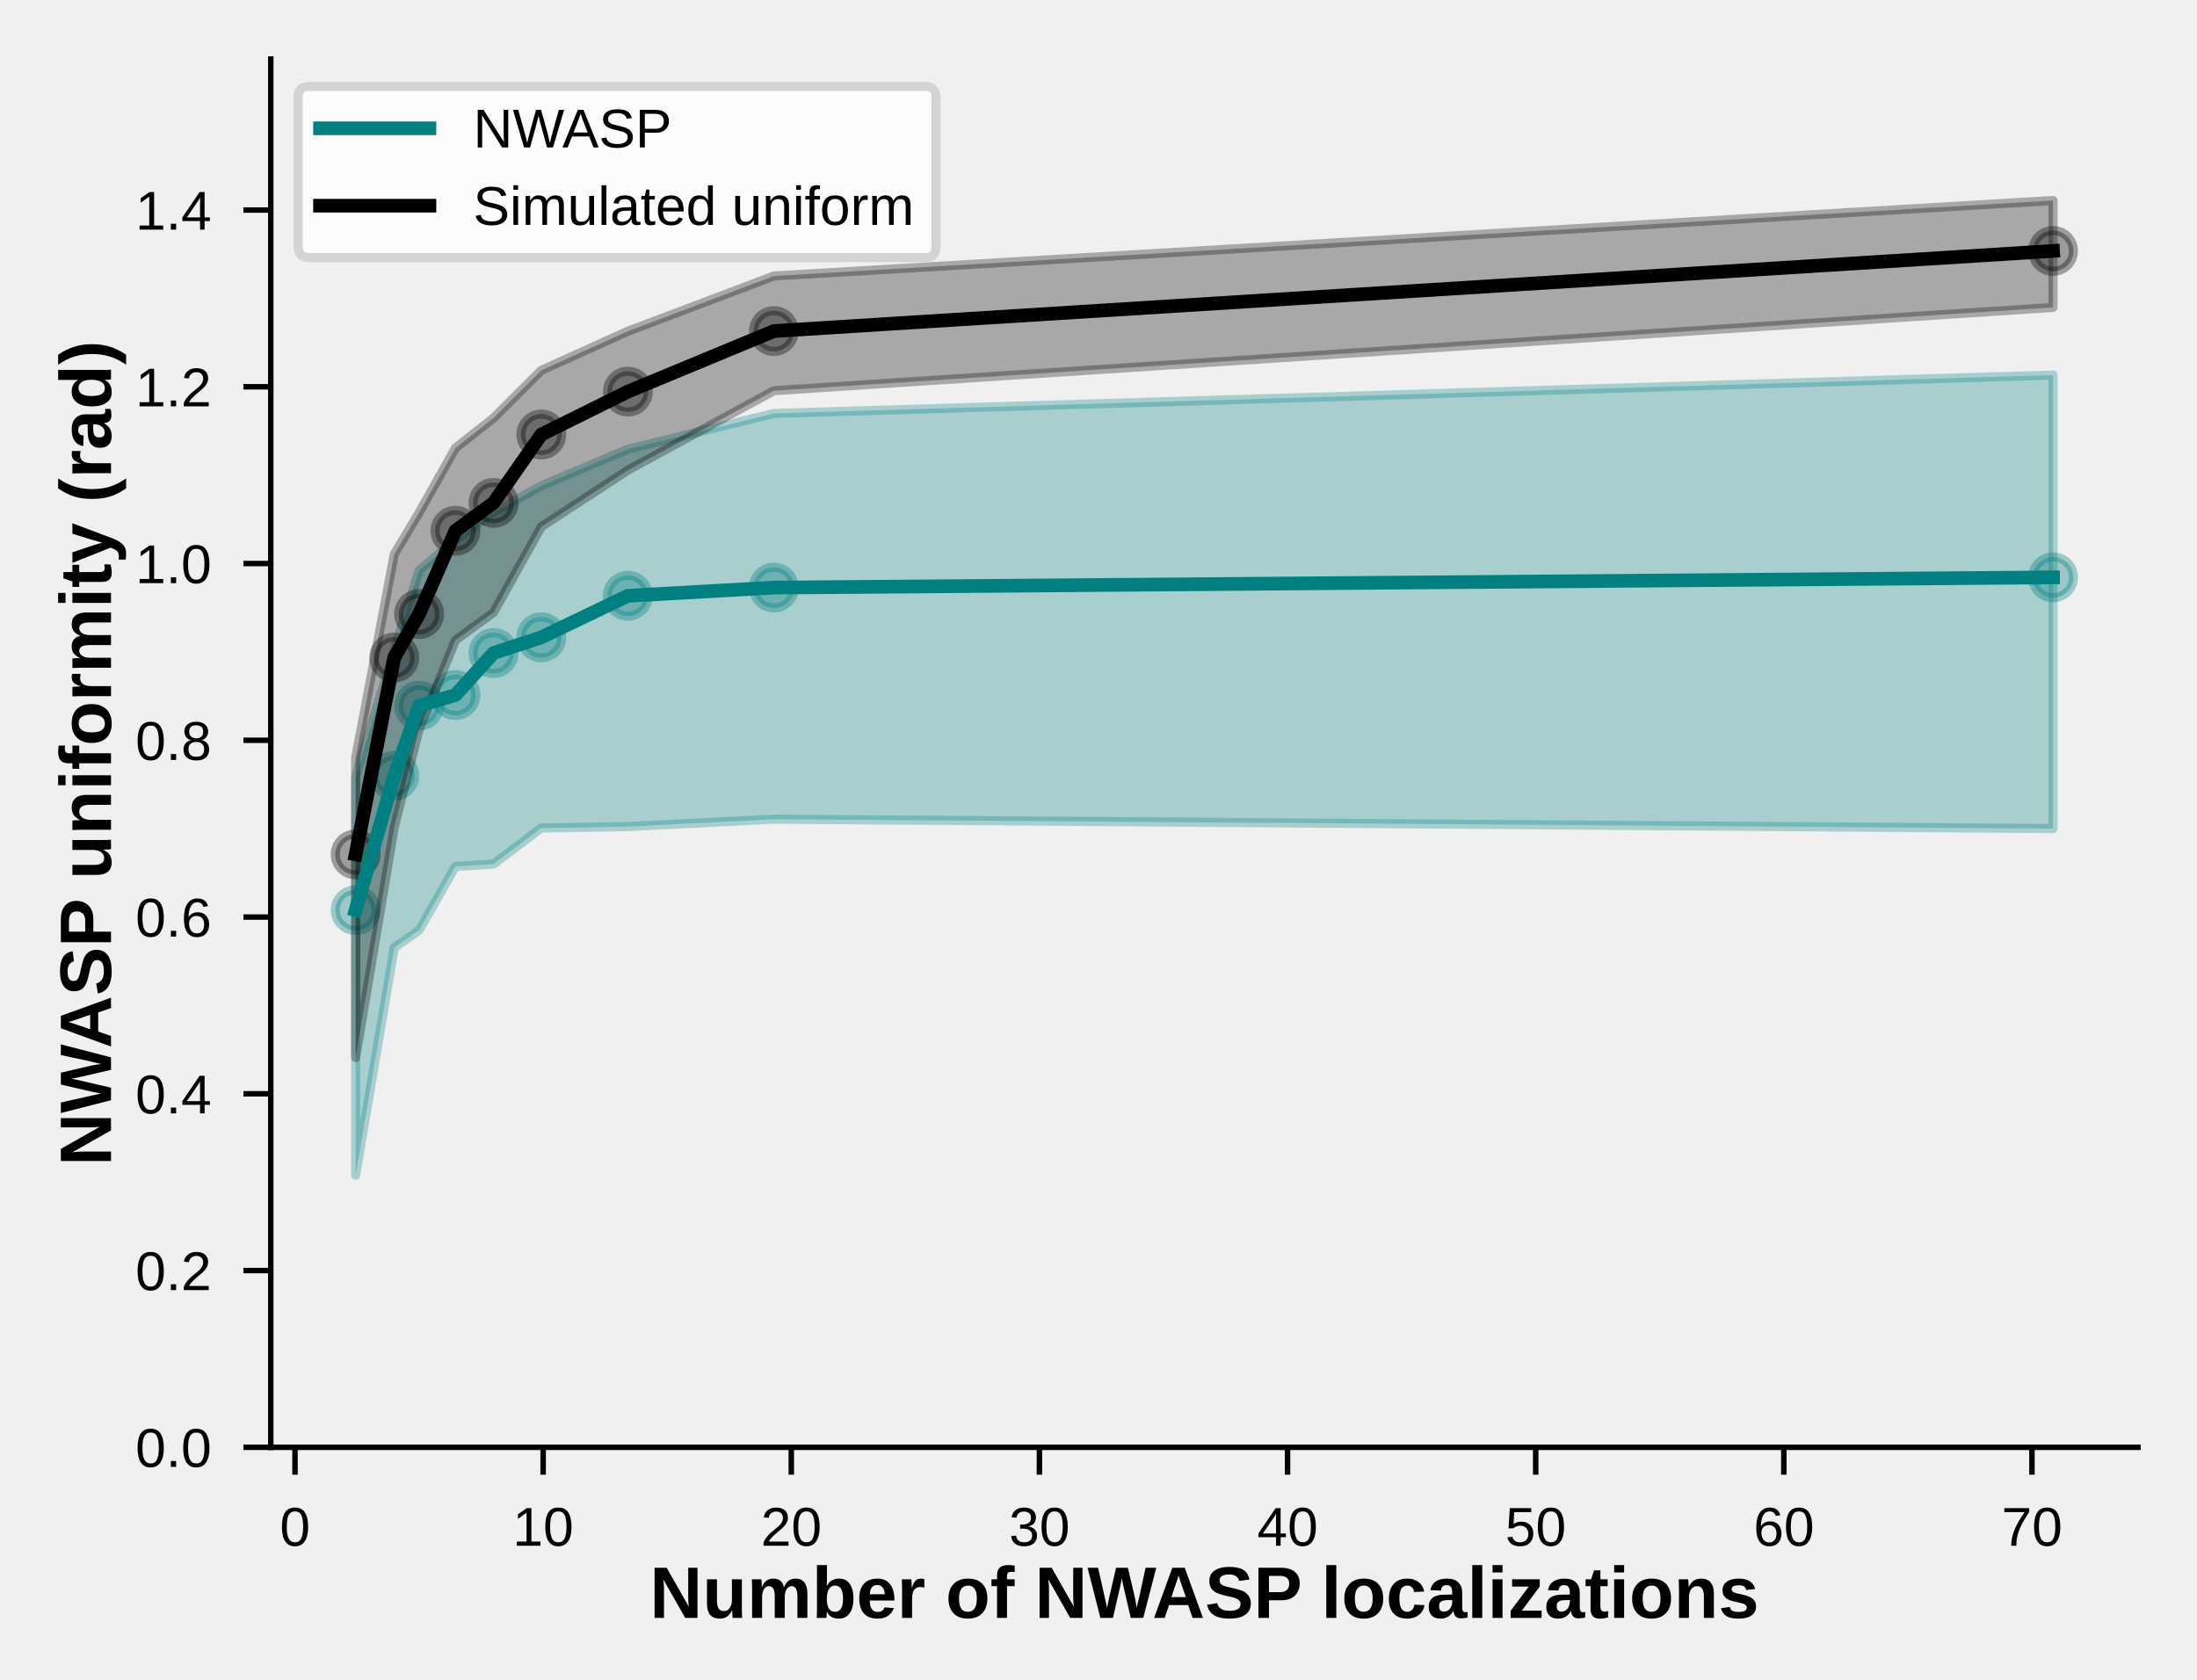
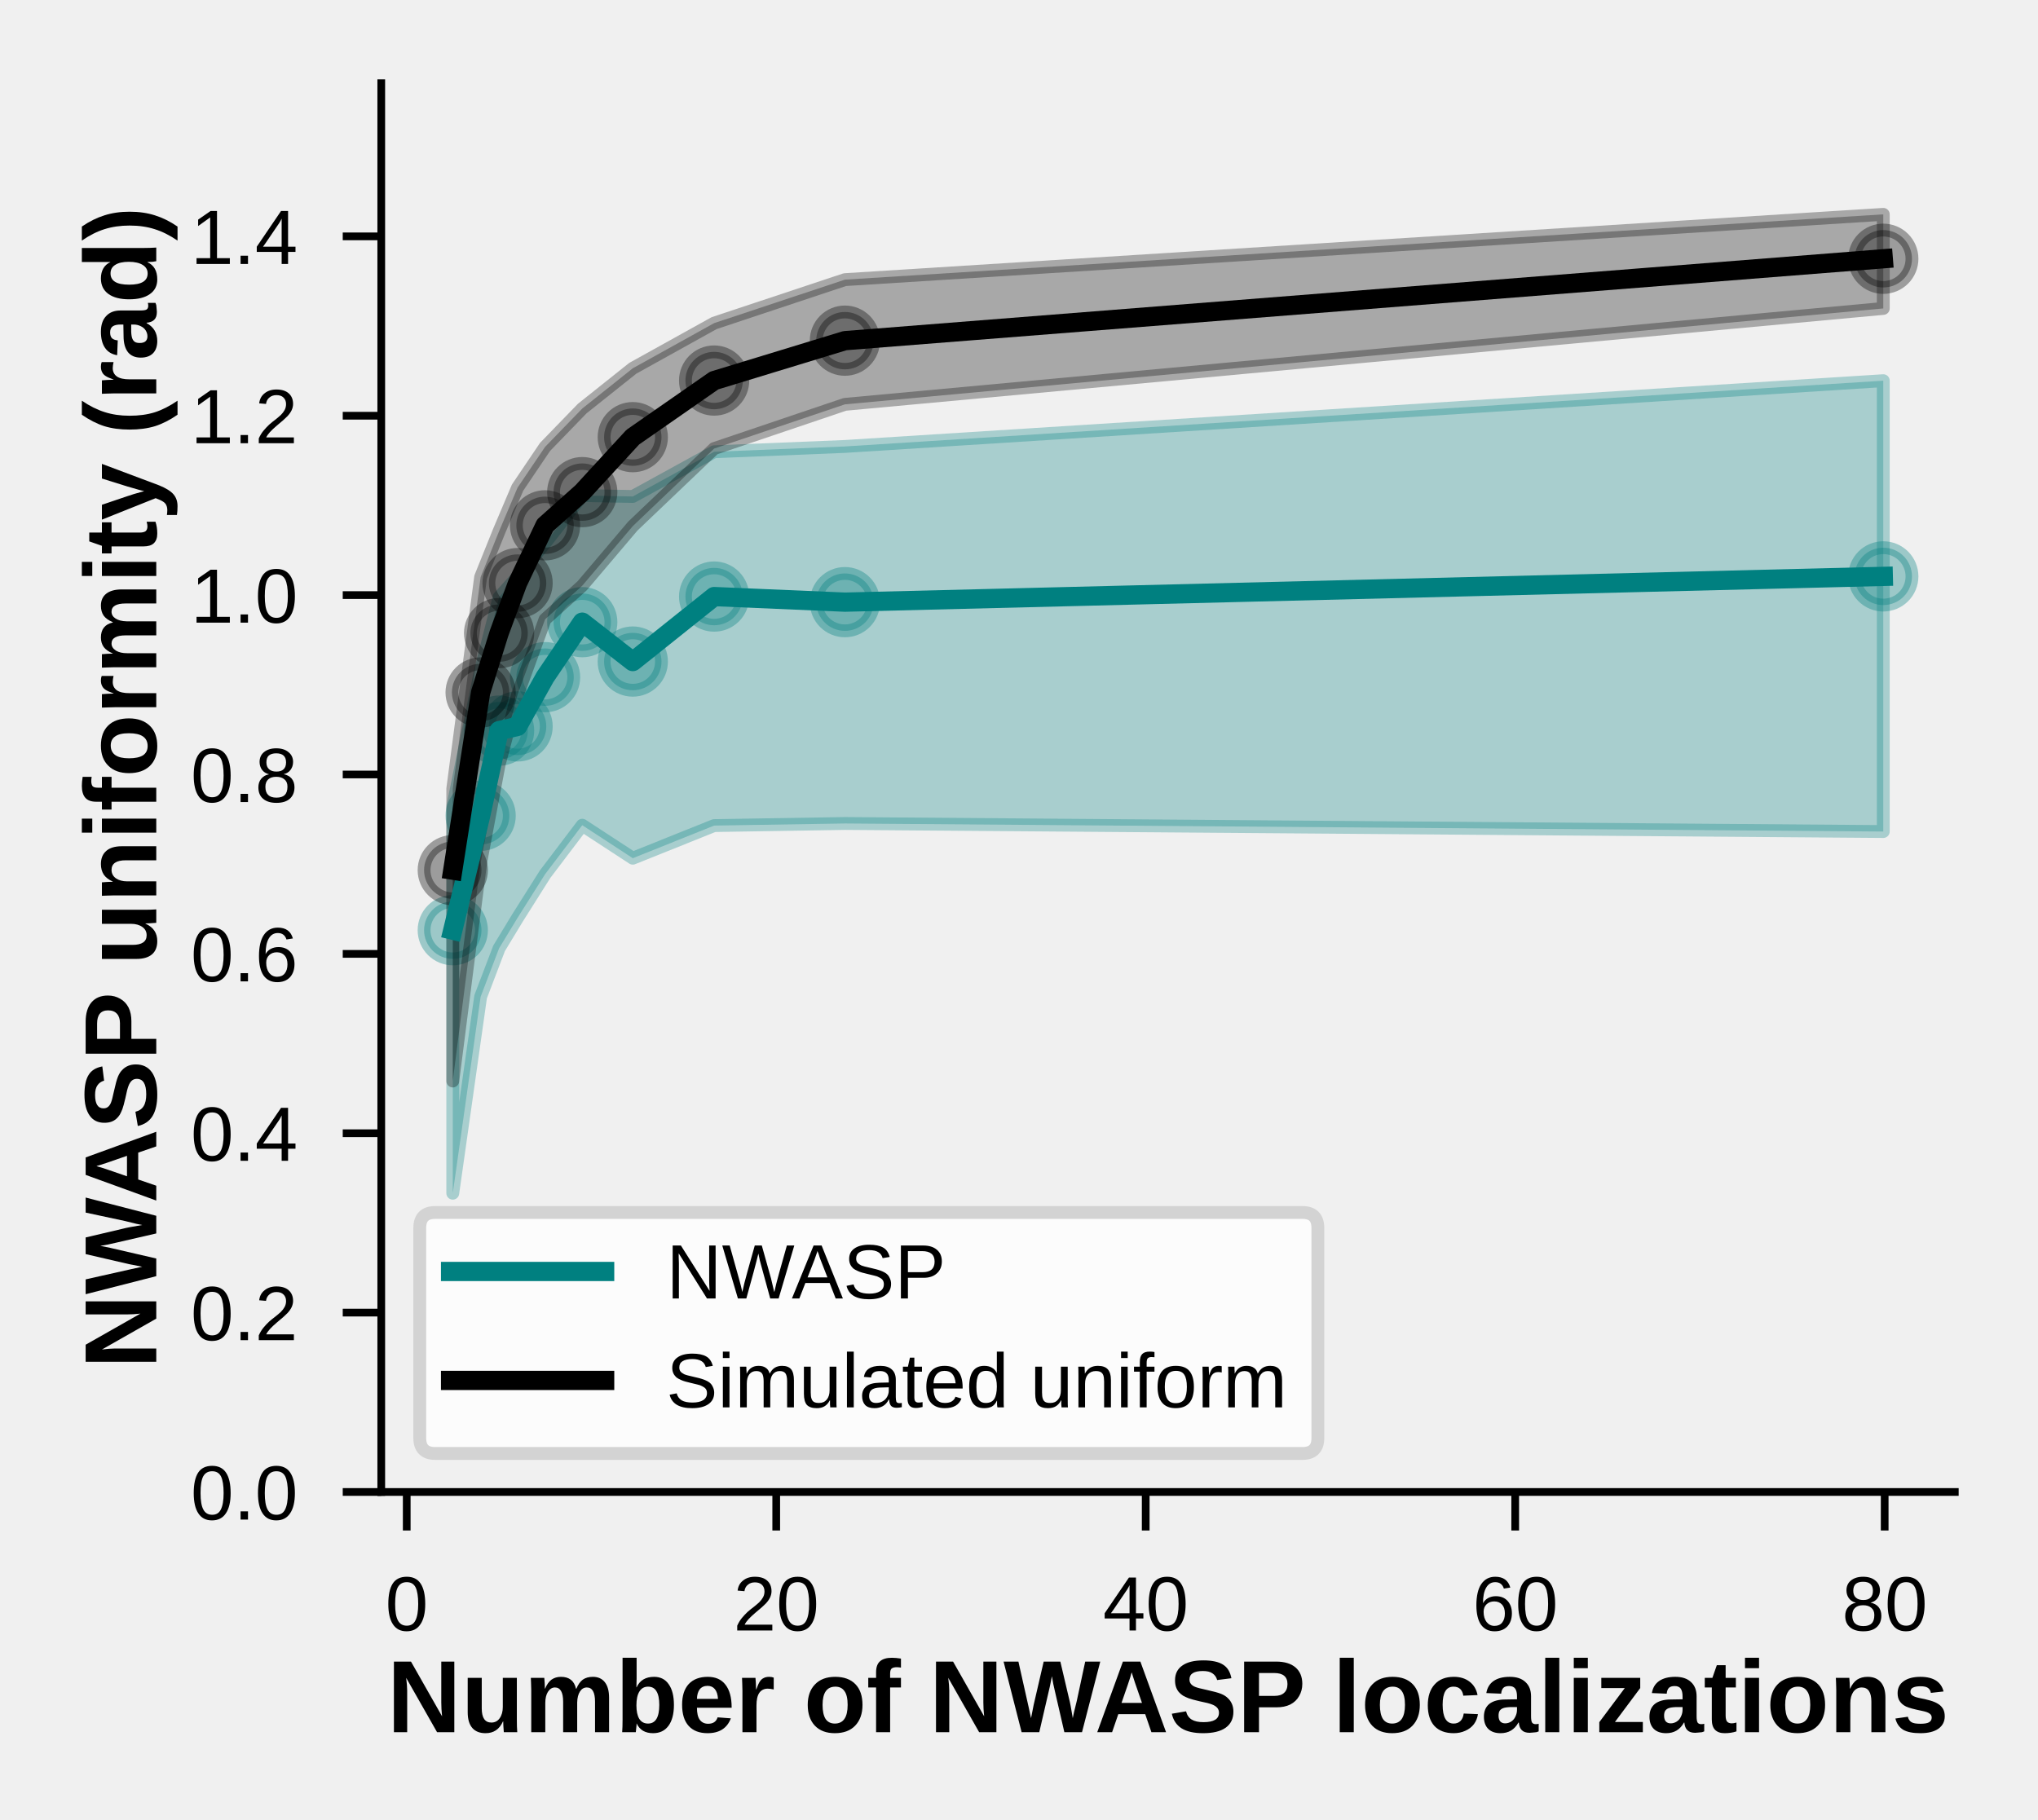
- <svg xmlns="http://www.w3.org/2000/svg" xmlns:xlink="http://www.w3.org/1999/xlink" width="240.945pt" height="184.252pt" viewBox="0 0 240.945 184.252" version="1.1">
+ <svg xmlns="http://www.w3.org/2000/svg" xmlns:xlink="http://www.w3.org/1999/xlink" width="158.74pt" height="141.732pt" viewBox="0 0 158.74 141.732" version="1.1">
  <defs>
    <style type="text/css">*{stroke-linejoin: round; stroke-linecap: butt}</style>
  </defs>
  <g id="figure_1">
    <g id="patch_1">
-       <path d="M 0 184.252  L 240.945 184.252  L 240.945 0  L 0 0  L 0 184.252  z " style="fill: none" />
+       <path d="M 0 141.732  L 158.74 141.732  L 158.74 0  L 0 0  L 0 141.732  z " style="fill: none" />
    </g>
    <g id="axes_1">
      <g id="patch_2">
-         <path d="M 29.696 158.752  L 234.465 158.752  L 234.465 6.48  L 29.696 6.48  L 29.696 158.752  z " style="fill: none" />
+         <path d="M 29.696 116.232  L 152.26 116.232  L 152.26 6.48  L 29.696 6.48  L 29.696 116.232  z " style="fill: none" />
      </g>
      <g id="FillBetweenPolyCollection_1">
        <defs>
-           <path id="mb37e6a9f84" d="M 39.004 -99.044  L 39.004 -55.343  L 43.24 -80.311  L 45.961 -82.211  L 49.949 -89.218  L 54.125 -89.473  L 59.365 -93.428  L 68.862 -93.59  L 84.873 -94.398  L 225.157 -93.365  L 225.157 -143.113  L 225.157 -143.113  L 84.873 -138.905  L 68.862 -134.987  L 59.365 -130.968  L 54.125 -128.031  L 49.949 -125.028  L 45.961 -121.69  L 43.24 -112.982  L 39.004 -99.044  z " style="stroke: #008080; stroke-opacity: 0.3" />
-         </defs>
-         <g clip-path="url(#p8cb80487a8)">
-           <use xlink:href="#mb37e6a9f84" x="0" y="184.252" style="fill: #008080; fill-opacity: 0.3; stroke: #008080; stroke-opacity: 0.3" />
+           <path id="m8ec7599bc5" d="M 35.267 -78.912  L 35.267 -48.774  L 37.436 -64.079  L 38.875 -67.855  L 40.314 -70.23  L 42.454 -73.621  L 45.352 -77.444  L 49.288 -74.873  L 55.624 -77.415  L 65.81 -77.579  L 146.689 -76.951  L 146.689 -112.076  L 146.689 -112.076  L 65.81 -106.952  L 55.624 -106.537  L 49.288 -103.055  L 45.352 -103.126  L 42.454 -99.413  L 40.314 -96.808  L 38.875 -95.212  L 37.436 -89.532  L 35.267 -78.912  z " style="stroke: #008080; stroke-opacity: 0.3" />
+         </defs>
+         <g clip-path="url(#pa4271da100)">
+           <use xlink:href="#m8ec7599bc5" x="0" y="141.732" style="fill: #008080; fill-opacity: 0.3; stroke: #008080; stroke-opacity: 0.3" />
        </g>
      </g>
      <g id="PathCollection_1">
        <defs>
-           <path id="mfd923f2691" d="M 0 2.236  C 0.593 2.236 1.162 2 1.581 1.581  C 2 1.162 2.236 0.593 2.236 0  C 2.236 -0.593 2 -1.162 1.581 -1.581  C 1.162 -2 0.593 -2.236 0 -2.236  C -0.593 -2.236 -1.162 -2 -1.581 -1.581  C -2 -1.162 -2.236 -0.593 -2.236 0  C -2.236 0.593 -2 1.162 -1.581 1.581  C -1.162 2 -0.593 2.236 0 2.236  z " style="stroke: #008080; stroke-opacity: 0.35" />
-         </defs>
-         <g clip-path="url(#p8cb80487a8)">
-           <use xlink:href="#mfd923f2691" x="39.004" y="99.827" style="fill: #008080; fill-opacity: 0.35; stroke: #008080; stroke-opacity: 0.35" />
-           <use xlink:href="#mfd923f2691" x="43.24" y="85.088" style="fill: #008080; fill-opacity: 0.35; stroke: #008080; stroke-opacity: 0.35" />
-           <use xlink:href="#mfd923f2691" x="45.961" y="77.405" style="fill: #008080; fill-opacity: 0.35; stroke: #008080; stroke-opacity: 0.35" />
-           <use xlink:href="#mfd923f2691" x="49.949" y="76.239" style="fill: #008080; fill-opacity: 0.35; stroke: #008080; stroke-opacity: 0.35" />
-           <use xlink:href="#mfd923f2691" x="54.125" y="71.628" style="fill: #008080; fill-opacity: 0.35; stroke: #008080; stroke-opacity: 0.35" />
-           <use xlink:href="#mfd923f2691" x="59.365" y="69.906" style="fill: #008080; fill-opacity: 0.35; stroke: #008080; stroke-opacity: 0.35" />
-           <use xlink:href="#mfd923f2691" x="68.862" y="65.348" style="fill: #008080; fill-opacity: 0.35; stroke: #008080; stroke-opacity: 0.35" />
-           <use xlink:href="#mfd923f2691" x="84.873" y="64.451" style="fill: #008080; fill-opacity: 0.35; stroke: #008080; stroke-opacity: 0.35" />
-           <use xlink:href="#mfd923f2691" x="225.157" y="63.33" style="fill: #008080; fill-opacity: 0.35; stroke: #008080; stroke-opacity: 0.35" />
+           <path id="mc84f0aac7d" d="M 0 2.236  C 0.593 2.236 1.162 2 1.581 1.581  C 2 1.162 2.236 0.593 2.236 0  C 2.236 -0.593 2 -1.162 1.581 -1.581  C 1.162 -2 0.593 -2.236 0 -2.236  C -0.593 -2.236 -1.162 -2 -1.581 -1.581  C -2 -1.162 -2.236 -0.593 -2.236 0  C -2.236 0.593 -2 1.162 -1.581 1.581  C -1.162 2 -0.593 2.236 0 2.236  z " style="stroke: #008080; stroke-opacity: 0.35" />
+         </defs>
+         <g clip-path="url(#pa4271da100)">
+           <use xlink:href="#mc84f0aac7d" x="35.267" y="72.466" style="fill: #008080; fill-opacity: 0.35; stroke: #008080; stroke-opacity: 0.35" />
+           <use xlink:href="#mc84f0aac7d" x="37.436" y="63.552" style="fill: #008080; fill-opacity: 0.35; stroke: #008080; stroke-opacity: 0.35" />
+           <use xlink:href="#mc84f0aac7d" x="38.875" y="56.919" style="fill: #008080; fill-opacity: 0.35; stroke: #008080; stroke-opacity: 0.35" />
+           <use xlink:href="#mc84f0aac7d" x="40.314" y="56.59" style="fill: #008080; fill-opacity: 0.35; stroke: #008080; stroke-opacity: 0.35" />
+           <use xlink:href="#mc84f0aac7d" x="42.454" y="52.754" style="fill: #008080; fill-opacity: 0.35; stroke: #008080; stroke-opacity: 0.35" />
+           <use xlink:href="#mc84f0aac7d" x="45.352" y="48.47" style="fill: #008080; fill-opacity: 0.35; stroke: #008080; stroke-opacity: 0.35" />
+           <use xlink:href="#mc84f0aac7d" x="49.288" y="51.538" style="fill: #008080; fill-opacity: 0.35; stroke: #008080; stroke-opacity: 0.35" />
+           <use xlink:href="#mc84f0aac7d" x="55.624" y="46.475" style="fill: #008080; fill-opacity: 0.35; stroke: #008080; stroke-opacity: 0.35" />
+           <use xlink:href="#mc84f0aac7d" x="65.81" y="46.91" style="fill: #008080; fill-opacity: 0.35; stroke: #008080; stroke-opacity: 0.35" />
+           <use xlink:href="#mc84f0aac7d" x="146.689" y="44.903" style="fill: #008080; fill-opacity: 0.35; stroke: #008080; stroke-opacity: 0.35" />
        </g>
      </g>
      <g id="FillBetweenPolyCollection_2">
        <defs>
-           <path id="m20b15d4776" d="M 39.004 -101.11  L 39.004 -68.257  L 43.24 -93.536  L 45.961 -104.244  L 49.949 -114.028  L 54.125 -117.07  L 59.365 -126.468  L 68.862 -132.68  L 84.873 -141.398  L 225.157 -150.53  L 225.157 -162.259  L 225.157 -162.259  L 84.873 -153.98  L 68.862 -147.92  L 59.365 -143.632  L 54.125 -138.404  L 49.949 -135.108  L 45.961 -128.018  L 43.24 -123.467  L 39.004 -101.11  z " style="stroke: #000000; stroke-opacity: 0.3" />
-         </defs>
-         <g clip-path="url(#p8cb80487a8)">
-           <use xlink:href="#m20b15d4776" x="0" y="184.252" style="fill-opacity: 0.3; stroke: #000000; stroke-opacity: 0.3" />
+           <path id="m4d9ac87cf8" d="M 35.267 -80.295  L 35.267 -57.516  L 37.436 -74.514  L 38.875 -82.162  L 40.314 -87.621  L 42.454 -93.48  L 45.352 -96.105  L 49.288 -100.745  L 55.624 -106.787  L 65.81 -110.231  L 146.689 -117.703  L 146.689 -125.033  L 146.689 -125.033  L 65.81 -119.947  L 55.624 -116.559  L 49.288 -113.042  L 45.352 -109.905  L 42.454 -106.915  L 40.314 -103.744  L 38.875 -100.352  L 37.436 -96.776  L 35.267 -80.295  z " style="stroke: #000000; stroke-opacity: 0.3" />
+         </defs>
+         <g clip-path="url(#pa4271da100)">
+           <use xlink:href="#m4d9ac87cf8" x="0" y="141.732" style="fill-opacity: 0.3; stroke: #000000; stroke-opacity: 0.3" />
        </g>
      </g>
      <g id="PathCollection_2">
        <defs>
-           <path id="mb29d5f62b3" d="M 0 2.236  C 0.593 2.236 1.162 2 1.581 1.581  C 2 1.162 2.236 0.593 2.236 0  C 2.236 -0.593 2 -1.162 1.581 -1.581  C 1.162 -2 0.593 -2.236 0 -2.236  C -0.593 -2.236 -1.162 -2 -1.581 -1.581  C -2 -1.162 -2.236 -0.593 -2.236 0  C -2.236 0.593 -2 1.162 -1.581 1.581  C -1.162 2 -0.593 2.236 0 2.236  z " style="stroke: #000000; stroke-opacity: 0.35" />
-         </defs>
-         <g clip-path="url(#p8cb80487a8)">
-           <use xlink:href="#mb29d5f62b3" x="39.004" y="93.714" style="fill-opacity: 0.35; stroke: #000000; stroke-opacity: 0.35" />
-           <use xlink:href="#mb29d5f62b3" x="43.24" y="72.119" style="fill-opacity: 0.35; stroke: #000000; stroke-opacity: 0.35" />
-           <use xlink:href="#mb29d5f62b3" x="45.961" y="67.353" style="fill-opacity: 0.35; stroke: #000000; stroke-opacity: 0.35" />
-           <use xlink:href="#mb29d5f62b3" x="49.949" y="58.219" style="fill-opacity: 0.35; stroke: #000000; stroke-opacity: 0.35" />
-           <use xlink:href="#mb29d5f62b3" x="54.125" y="55.158" style="fill-opacity: 0.35; stroke: #000000; stroke-opacity: 0.35" />
-           <use xlink:href="#mb29d5f62b3" x="59.365" y="47.661" style="fill-opacity: 0.35; stroke: #000000; stroke-opacity: 0.35" />
-           <use xlink:href="#mb29d5f62b3" x="68.862" y="42.954" style="fill-opacity: 0.35; stroke: #000000; stroke-opacity: 0.35" />
-           <use xlink:href="#mb29d5f62b3" x="84.873" y="36.313" style="fill-opacity: 0.35; stroke: #000000; stroke-opacity: 0.35" />
-           <use xlink:href="#mb29d5f62b3" x="225.157" y="27.524" style="fill-opacity: 0.35; stroke: #000000; stroke-opacity: 0.35" />
+           <path id="m73a0a78aae" d="M 0 2.236  C 0.593 2.236 1.162 2 1.581 1.581  C 2 1.162 2.236 0.593 2.236 0  C 2.236 -0.593 2 -1.162 1.581 -1.581  C 1.162 -2 0.593 -2.236 0 -2.236  C -0.593 -2.236 -1.162 -2 -1.581 -1.581  C -2 -1.162 -2.236 -0.593 -2.236 0  C -2.236 0.593 -2 1.162 -1.581 1.581  C -1.162 2 -0.593 2.236 0 2.236  z " style="stroke: #000000; stroke-opacity: 0.35" />
+         </defs>
+         <g clip-path="url(#pa4271da100)">
+           <use xlink:href="#m73a0a78aae" x="35.267" y="67.79" style="fill-opacity: 0.35; stroke: #000000; stroke-opacity: 0.35" />
+           <use xlink:href="#m73a0a78aae" x="37.436" y="53.945" style="fill-opacity: 0.35; stroke: #000000; stroke-opacity: 0.35" />
+           <use xlink:href="#m73a0a78aae" x="38.875" y="49.322" style="fill-opacity: 0.35; stroke: #000000; stroke-opacity: 0.35" />
+           <use xlink:href="#m73a0a78aae" x="40.314" y="45.425" style="fill-opacity: 0.35; stroke: #000000; stroke-opacity: 0.35" />
+           <use xlink:href="#m73a0a78aae" x="42.454" y="40.926" style="fill-opacity: 0.35; stroke: #000000; stroke-opacity: 0.35" />
+           <use xlink:href="#m73a0a78aae" x="45.352" y="38.339" style="fill-opacity: 0.35; stroke: #000000; stroke-opacity: 0.35" />
+           <use xlink:href="#m73a0a78aae" x="49.288" y="34.056" style="fill-opacity: 0.35; stroke: #000000; stroke-opacity: 0.35" />
+           <use xlink:href="#m73a0a78aae" x="55.624" y="29.647" style="fill-opacity: 0.35; stroke: #000000; stroke-opacity: 0.35" />
+           <use xlink:href="#m73a0a78aae" x="65.81" y="26.539" style="fill-opacity: 0.35; stroke: #000000; stroke-opacity: 0.35" />
+           <use xlink:href="#m73a0a78aae" x="146.689" y="20.159" style="fill-opacity: 0.35; stroke: #000000; stroke-opacity: 0.35" />
        </g>
      </g>
      <g id="matplotlib.axis_1">
        <g id="xtick_1">
          <g id="line2d_1">
            <defs>
-               <path id="mfc1575f861" d="M 0 0  L 0 3  " style="stroke: #000000; stroke-width: 0.6" />
+               <path id="mcc6410c67f" d="M 0 0  L 0 3  " style="stroke: #000000; stroke-width: 0.6" />
            </defs>
            <g>
-               <use xlink:href="#mfc1575f861" x="32.354" y="158.752" style="stroke: #000000; stroke-width: 0.6" />
+               <use xlink:href="#mcc6410c67f" x="31.68" y="116.232" style="stroke: #000000; stroke-width: 0.6" />
            </g>
          </g>
          <g id="text_1">
-             <text style="font-size: 6px; font-family: 'Arial'; text-anchor: middle" x="32.354" y="169.547" transform="rotate(-0 32.35437 169.5467)">0</text>
+             <text style="font-size: 6px; font-family: 'Arial'; text-anchor: middle" x="31.68" y="127.027" transform="rotate(-0 31.68021 127.027)">0</text>
          </g>
        </g>
        <g id="xtick_2">
          <g id="line2d_2">
            <g>
-               <use xlink:href="#mfc1575f861" x="59.567" y="158.752" style="stroke: #000000; stroke-width: 0.6" />
+               <use xlink:href="#mcc6410c67f" x="60.46" y="116.232" style="stroke: #000000; stroke-width: 0.6" />
            </g>
          </g>
          <g id="text_2">
-             <text style="font-size: 6px; font-family: 'Arial'; text-anchor: middle" x="59.567" y="169.547" transform="rotate(-0 59.56728 169.5467)">10</text>
+             <text style="font-size: 6px; font-family: 'Arial'; text-anchor: middle" x="60.46" y="127.027" transform="rotate(-0 60.45971 127.027)">20</text>
          </g>
        </g>
        <g id="xtick_3">
          <g id="line2d_3">
            <g>
-               <use xlink:href="#mfc1575f861" x="86.78" y="158.752" style="stroke: #000000; stroke-width: 0.6" />
+               <use xlink:href="#mcc6410c67f" x="89.239" y="116.232" style="stroke: #000000; stroke-width: 0.6" />
            </g>
          </g>
          <g id="text_3">
-             <text style="font-size: 6px; font-family: 'Arial'; text-anchor: middle" x="86.78" y="169.547" transform="rotate(-0 86.78019 169.5467)">20</text>
+             <text style="font-size: 6px; font-family: 'Arial'; text-anchor: middle" x="89.239" y="127.027" transform="rotate(-0 89.23921 127.027)">40</text>
          </g>
        </g>
        <g id="xtick_4">
          <g id="line2d_4">
            <g>
-               <use xlink:href="#mfc1575f861" x="113.993" y="158.752" style="stroke: #000000; stroke-width: 0.6" />
+               <use xlink:href="#mcc6410c67f" x="118.019" y="116.232" style="stroke: #000000; stroke-width: 0.6" />
            </g>
          </g>
          <g id="text_4">
-             <text style="font-size: 6px; font-family: 'Arial'; text-anchor: middle" x="113.993" y="169.547" transform="rotate(-0 113.9931 169.5467)">30</text>
+             <text style="font-size: 6px; font-family: 'Arial'; text-anchor: middle" x="118.019" y="127.027" transform="rotate(-0 118.0187 127.027)">60</text>
          </g>
        </g>
        <g id="xtick_5">
          <g id="line2d_5">
            <g>
-               <use xlink:href="#mfc1575f861" x="141.206" y="158.752" style="stroke: #000000; stroke-width: 0.6" />
+               <use xlink:href="#mcc6410c67f" x="146.798" y="116.232" style="stroke: #000000; stroke-width: 0.6" />
            </g>
          </g>
          <g id="text_5">
-             <text style="font-size: 6px; font-family: 'Arial'; text-anchor: middle" x="141.206" y="169.547" transform="rotate(-0 141.206 169.5467)">40</text>
-           </g>
-         </g>
-         <g id="xtick_6">
-           <g id="line2d_6">
-             <g>
-               <use xlink:href="#mfc1575f861" x="168.419" y="158.752" style="stroke: #000000; stroke-width: 0.6" />
-             </g>
-           </g>
-           <g id="text_6">
-             <text style="font-size: 6px; font-family: 'Arial'; text-anchor: middle" x="168.419" y="169.547" transform="rotate(-0 168.4189 169.5467)">50</text>
-           </g>
-         </g>
-         <g id="xtick_7">
-           <g id="line2d_7">
-             <g>
-               <use xlink:href="#mfc1575f861" x="195.632" y="158.752" style="stroke: #000000; stroke-width: 0.6" />
-             </g>
-           </g>
-           <g id="text_7">
-             <text style="font-size: 6px; font-family: 'Arial'; text-anchor: middle" x="195.632" y="169.547" transform="rotate(-0 195.6318 169.5467)">60</text>
-           </g>
-         </g>
-         <g id="xtick_8">
-           <g id="line2d_8">
-             <g>
-               <use xlink:href="#mfc1575f861" x="222.845" y="158.752" style="stroke: #000000; stroke-width: 0.6" />
-             </g>
-           </g>
-           <g id="text_8">
-             <text style="font-size: 6px; font-family: 'Arial'; text-anchor: middle" x="222.845" y="169.547" transform="rotate(-0 222.8447 169.5467)">70</text>
-           </g>
-         </g>
-         <g id="text_9">
-           <text style="font-weight: 700; font-size: 8px; font-family: 'Arial'; text-anchor: middle" x="132.081" y="177.465" transform="rotate(-0 132.0806 177.4654)">Number of NWASP localizations</text>
+             <text style="font-size: 6px; font-family: 'Arial'; text-anchor: middle" x="146.798" y="127.027" transform="rotate(-0 146.7982 127.027)">80</text>
+           </g>
+         </g>
+         <g id="text_6">
+           <text style="font-weight: 700; font-size: 8px; font-family: 'Arial'; text-anchor: middle" x="90.978" y="134.946" transform="rotate(-0 90.9782 134.9457)">Number of NWASP localizations</text>
        </g>
      </g>
      <g id="matplotlib.axis_2">
        <g id="ytick_1">
+           <g id="line2d_6">
+             <defs>
+               <path id="ma6fc5812fc" d="M 0 0  L -3 0  " style="stroke: #000000; stroke-width: 0.6" />
+             </defs>
+             <g>
+               <use xlink:href="#ma6fc5812fc" x="29.696" y="116.232" style="stroke: #000000; stroke-width: 0.6" />
+             </g>
+           </g>
+           <g id="text_7">
+             <text style="font-size: 6px; font-family: 'Arial'; text-anchor: end" x="23.196" y="118.38" transform="rotate(-0 23.19625 118.3796)">0.0</text>
+           </g>
+         </g>
+         <g id="ytick_2">
+           <g id="line2d_7">
+             <g>
+               <use xlink:href="#ma6fc5812fc" x="29.696" y="102.258" style="stroke: #000000; stroke-width: 0.6" />
+             </g>
+           </g>
+           <g id="text_8">
+             <text style="font-size: 6px; font-family: 'Arial'; text-anchor: end" x="23.196" y="104.406" transform="rotate(-0 23.19625 104.4055)">0.2</text>
+           </g>
+         </g>
+         <g id="ytick_3">
+           <g id="line2d_8">
+             <g>
+               <use xlink:href="#ma6fc5812fc" x="29.696" y="88.284" style="stroke: #000000; stroke-width: 0.6" />
+             </g>
+           </g>
+           <g id="text_9">
+             <text style="font-size: 6px; font-family: 'Arial'; text-anchor: end" x="23.196" y="90.431" transform="rotate(-0 23.19625 90.43144)">0.4</text>
+           </g>
+         </g>
+         <g id="ytick_4">
          <g id="line2d_9">
-             <defs>
-               <path id="m894ffa9781" d="M 0 0  L -3 0  " style="stroke: #000000; stroke-width: 0.6" />
-             </defs>
-             <g>
-               <use xlink:href="#m894ffa9781" x="29.696" y="158.752" style="stroke: #000000; stroke-width: 0.6" />
+             <g>
+               <use xlink:href="#ma6fc5812fc" x="29.696" y="74.31" style="stroke: #000000; stroke-width: 0.6" />
            </g>
          </g>
          <g id="text_10">
-             <text style="font-size: 6px; font-family: 'Arial'; text-anchor: end" x="23.196" y="160.899" transform="rotate(-0 23.19625 160.8993)">0.0</text>
-           </g>
-         </g>
-         <g id="ytick_2">
+             <text style="font-size: 6px; font-family: 'Arial'; text-anchor: end" x="23.196" y="76.457" transform="rotate(-0 23.19625 76.45734)">0.6</text>
+           </g>
+         </g>
+         <g id="ytick_5">
          <g id="line2d_10">
            <g>
-               <use xlink:href="#m894ffa9781" x="29.696" y="139.364" style="stroke: #000000; stroke-width: 0.6" />
+               <use xlink:href="#ma6fc5812fc" x="29.696" y="60.336" style="stroke: #000000; stroke-width: 0.6" />
            </g>
          </g>
          <g id="text_11">
-             <text style="font-size: 6px; font-family: 'Arial'; text-anchor: end" x="23.196" y="141.511" transform="rotate(-0 23.19625 141.5114)">0.2</text>
-           </g>
-         </g>
-         <g id="ytick_3">
+             <text style="font-size: 6px; font-family: 'Arial'; text-anchor: end" x="23.196" y="62.483" transform="rotate(-0 23.19625 62.48325)">0.8</text>
+           </g>
+         </g>
+         <g id="ytick_6">
          <g id="line2d_11">
            <g>
-               <use xlink:href="#m894ffa9781" x="29.696" y="119.976" style="stroke: #000000; stroke-width: 0.6" />
+               <use xlink:href="#ma6fc5812fc" x="29.696" y="46.362" style="stroke: #000000; stroke-width: 0.6" />
            </g>
          </g>
          <g id="text_12">
-             <text style="font-size: 6px; font-family: 'Arial'; text-anchor: end" x="23.196" y="122.124" transform="rotate(-0 23.19625 122.1236)">0.4</text>
-           </g>
-         </g>
-         <g id="ytick_4">
+             <text style="font-size: 6px; font-family: 'Arial'; text-anchor: end" x="23.196" y="48.509" transform="rotate(-0 23.19625 48.50915)">1.0</text>
+           </g>
+         </g>
+         <g id="ytick_7">
          <g id="line2d_12">
            <g>
-               <use xlink:href="#m894ffa9781" x="29.696" y="100.588" style="stroke: #000000; stroke-width: 0.6" />
+               <use xlink:href="#ma6fc5812fc" x="29.696" y="32.388" style="stroke: #000000; stroke-width: 0.6" />
            </g>
          </g>
          <g id="text_13">
-             <text style="font-size: 6px; font-family: 'Arial'; text-anchor: end" x="23.196" y="102.736" transform="rotate(-0 23.19625 102.7357)">0.6</text>
-           </g>
-         </g>
-         <g id="ytick_5">
+             <text style="font-size: 6px; font-family: 'Arial'; text-anchor: end" x="23.196" y="34.535" transform="rotate(-0 23.19625 34.53506)">1.2</text>
+           </g>
+         </g>
+         <g id="ytick_8">
          <g id="line2d_13">
            <g>
-               <use xlink:href="#m894ffa9781" x="29.696" y="81.2" style="stroke: #000000; stroke-width: 0.6" />
+               <use xlink:href="#ma6fc5812fc" x="29.696" y="18.414" style="stroke: #000000; stroke-width: 0.6" />
            </g>
          </g>
          <g id="text_14">
-             <text style="font-size: 6px; font-family: 'Arial'; text-anchor: end" x="23.196" y="83.348" transform="rotate(-0 23.19625 83.34784)">0.8</text>
-           </g>
-         </g>
-         <g id="ytick_6">
-           <g id="line2d_14">
-             <g>
-               <use xlink:href="#m894ffa9781" x="29.696" y="61.813" style="stroke: #000000; stroke-width: 0.6" />
-             </g>
-           </g>
-           <g id="text_15">
-             <text style="font-size: 6px; font-family: 'Arial'; text-anchor: end" x="23.196" y="63.96" transform="rotate(-0 23.19625 63.95997)">1.0</text>
-           </g>
-         </g>
-         <g id="ytick_7">
-           <g id="line2d_15">
-             <g>
-               <use xlink:href="#m894ffa9781" x="29.696" y="42.425" style="stroke: #000000; stroke-width: 0.6" />
-             </g>
-           </g>
-           <g id="text_16">
-             <text style="font-size: 6px; font-family: 'Arial'; text-anchor: end" x="23.196" y="44.572" transform="rotate(-0 23.19625 44.5721)">1.2</text>
-           </g>
-         </g>
-         <g id="ytick_8">
-           <g id="line2d_16">
-             <g>
-               <use xlink:href="#m894ffa9781" x="29.696" y="23.037" style="stroke: #000000; stroke-width: 0.6" />
-             </g>
-           </g>
-           <g id="text_17">
-             <text style="font-size: 6px; font-family: 'Arial'; text-anchor: end" x="23.196" y="25.184" transform="rotate(-0 23.19625 25.18423)">1.4</text>
-           </g>
-         </g>
-         <g id="text_18">
-           <text style="font-weight: 700; font-size: 8px; font-family: 'Arial'; text-anchor: middle" x="12.172" y="82.616" transform="rotate(-90 12.1725 82.61598)">NWASP uniformity (rad)</text>
-         </g>
-       </g>
-       <g id="line2d_17">
-         <path d="M 39.004 99.827  L 43.24 85.088  L 45.961 77.405  L 49.949 76.239  L 54.125 71.628  L 59.365 69.906  L 68.862 65.348  L 84.873 64.451  L 225.157 63.33  " clip-path="url(#p8cb80487a8)" style="fill: none; stroke: #008080; stroke-width: 1.5; stroke-linecap: square" />
-       </g>
-       <g id="line2d_18">
-         <path d="M 39.004 93.714  L 43.24 72.119  L 45.961 67.353  L 49.949 58.219  L 54.125 55.158  L 59.365 47.661  L 68.862 42.954  L 84.873 36.313  L 225.157 27.524  " clip-path="url(#p8cb80487a8)" style="fill: none; stroke: #000000; stroke-width: 1.5; stroke-linecap: square" />
+             <text style="font-size: 6px; font-family: 'Arial'; text-anchor: end" x="23.196" y="20.561" transform="rotate(-0 23.19625 20.56096)">1.4</text>
+           </g>
+         </g>
+         <g id="text_15">
+           <text style="font-weight: 700; font-size: 8px; font-family: 'Arial'; text-anchor: middle" x="12.172" y="61.356" transform="rotate(-90 12.1725 61.35614)">NWASP uniformity (rad)</text>
+         </g>
+       </g>
+       <g id="line2d_14">
+         <path d="M 35.267 72.466  L 37.436 63.552  L 38.875 56.919  L 40.314 56.59  L 42.454 52.754  L 45.352 48.47  L 49.288 51.538  L 55.624 46.475  L 65.81 46.91  L 146.689 44.903  " clip-path="url(#pa4271da100)" style="fill: none; stroke: #008080; stroke-width: 1.5; stroke-linecap: square" />
+       </g>
+       <g id="line2d_15">
+         <path d="M 35.267 67.79  L 37.436 53.945  L 38.875 49.322  L 40.314 45.425  L 42.454 40.926  L 45.352 38.339  L 49.288 34.056  L 55.624 29.647  L 65.81 26.539  L 146.689 20.159  " clip-path="url(#pa4271da100)" style="fill: none; stroke: #000000; stroke-width: 1.5; stroke-linecap: square" />
      </g>
      <g id="patch_3">
-         <path d="M 29.696 158.752  L 29.696 6.48  " style="fill: none; stroke: #000000; stroke-width: 0.6; stroke-linejoin: miter; stroke-linecap: square" />
+         <path d="M 29.696 116.232  L 29.696 6.48  " style="fill: none; stroke: #000000; stroke-width: 0.6; stroke-linejoin: miter; stroke-linecap: square" />
      </g>
      <g id="patch_4">
-         <path d="M 29.696 158.752  L 234.465 158.752  " style="fill: none; stroke: #000000; stroke-width: 0.6; stroke-linejoin: miter; stroke-linecap: square" />
+         <path d="M 29.696 116.232  L 152.26 116.232  " style="fill: none; stroke: #000000; stroke-width: 0.6; stroke-linejoin: miter; stroke-linecap: square" />
      </g>
      <g id="legend_1">
        <g id="patch_5">
-           <path d="M 33.896 28.254  L 101.448 28.254  Q 102.648 28.254 102.648 27.054  L 102.648 10.68  Q 102.648 9.48 101.448 9.48  L 33.896 9.48  Q 32.696 9.48 32.696 10.68  L 32.696 27.054  Q 32.696 28.254 33.896 28.254  z " style="fill: #ffffff; opacity: 0.8; stroke: #cccccc; stroke-linejoin: miter" />
-         </g>
-         <g id="line2d_19">
-           <path d="M 35.096 14.075  L 41.096 14.075  L 47.096 14.075  " style="fill: none; stroke: #008080; stroke-width: 1.5; stroke-linecap: square" />
-         </g>
-         <g id="text_19">
-           <text style="font-size: 6px; font-family: 'Arial'; text-anchor: start" x="51.896" y="16.175" transform="rotate(-0 51.89625 16.17469)">NWASP</text>
-         </g>
-         <g id="line2d_20">
-           <path d="M 35.096 22.562  L 41.096 22.562  L 47.096 22.562  " style="fill: none; stroke: #000000; stroke-width: 1.5; stroke-linecap: square" />
-         </g>
-         <g id="text_20">
-           <text style="font-size: 6px; font-family: 'Arial'; text-anchor: start" x="51.896" y="24.662" transform="rotate(-0 51.89625 24.66187)">Simulated uniform</text>
+           <path d="M 33.896 113.232  L 101.448 113.232  Q 102.648 113.232 102.648 112.032  L 102.648 95.658  Q 102.648 94.458 101.448 94.458  L 33.896 94.458  Q 32.696 94.458 32.696 95.658  L 32.696 112.032  Q 32.696 113.232 33.896 113.232  z " style="fill: #ffffff; opacity: 0.8; stroke: #cccccc; stroke-linejoin: miter" />
+         </g>
+         <g id="line2d_16">
+           <path d="M 35.096 99.053  L 41.096 99.053  L 47.096 99.053  " style="fill: none; stroke: #008080; stroke-width: 1.5; stroke-linecap: square" />
+         </g>
+         <g id="text_16">
+           <text style="font-size: 6px; font-family: 'Arial'; text-anchor: start" x="51.896" y="101.153" transform="rotate(-0 51.89625 101.1526)">NWASP</text>
+         </g>
+         <g id="line2d_17">
+           <path d="M 35.096 107.54  L 41.096 107.54  L 47.096 107.54  " style="fill: none; stroke: #000000; stroke-width: 1.5; stroke-linecap: square" />
+         </g>
+         <g id="text_17">
+           <text style="font-size: 6px; font-family: 'Arial'; text-anchor: start" x="51.896" y="109.64" transform="rotate(-0 51.89625 109.6398)">Simulated uniform</text>
        </g>
      </g>
    </g>
  </g>
  <defs>
-     <clipPath id="p8cb80487a8">
-       <rect x="29.696" y="6.48" width="204.769" height="152.272" />
+     <clipPath id="pa4271da100">
+       <rect x="29.696" y="6.48" width="122.564" height="109.752" />
    </clipPath>
  </defs>
</svg>
